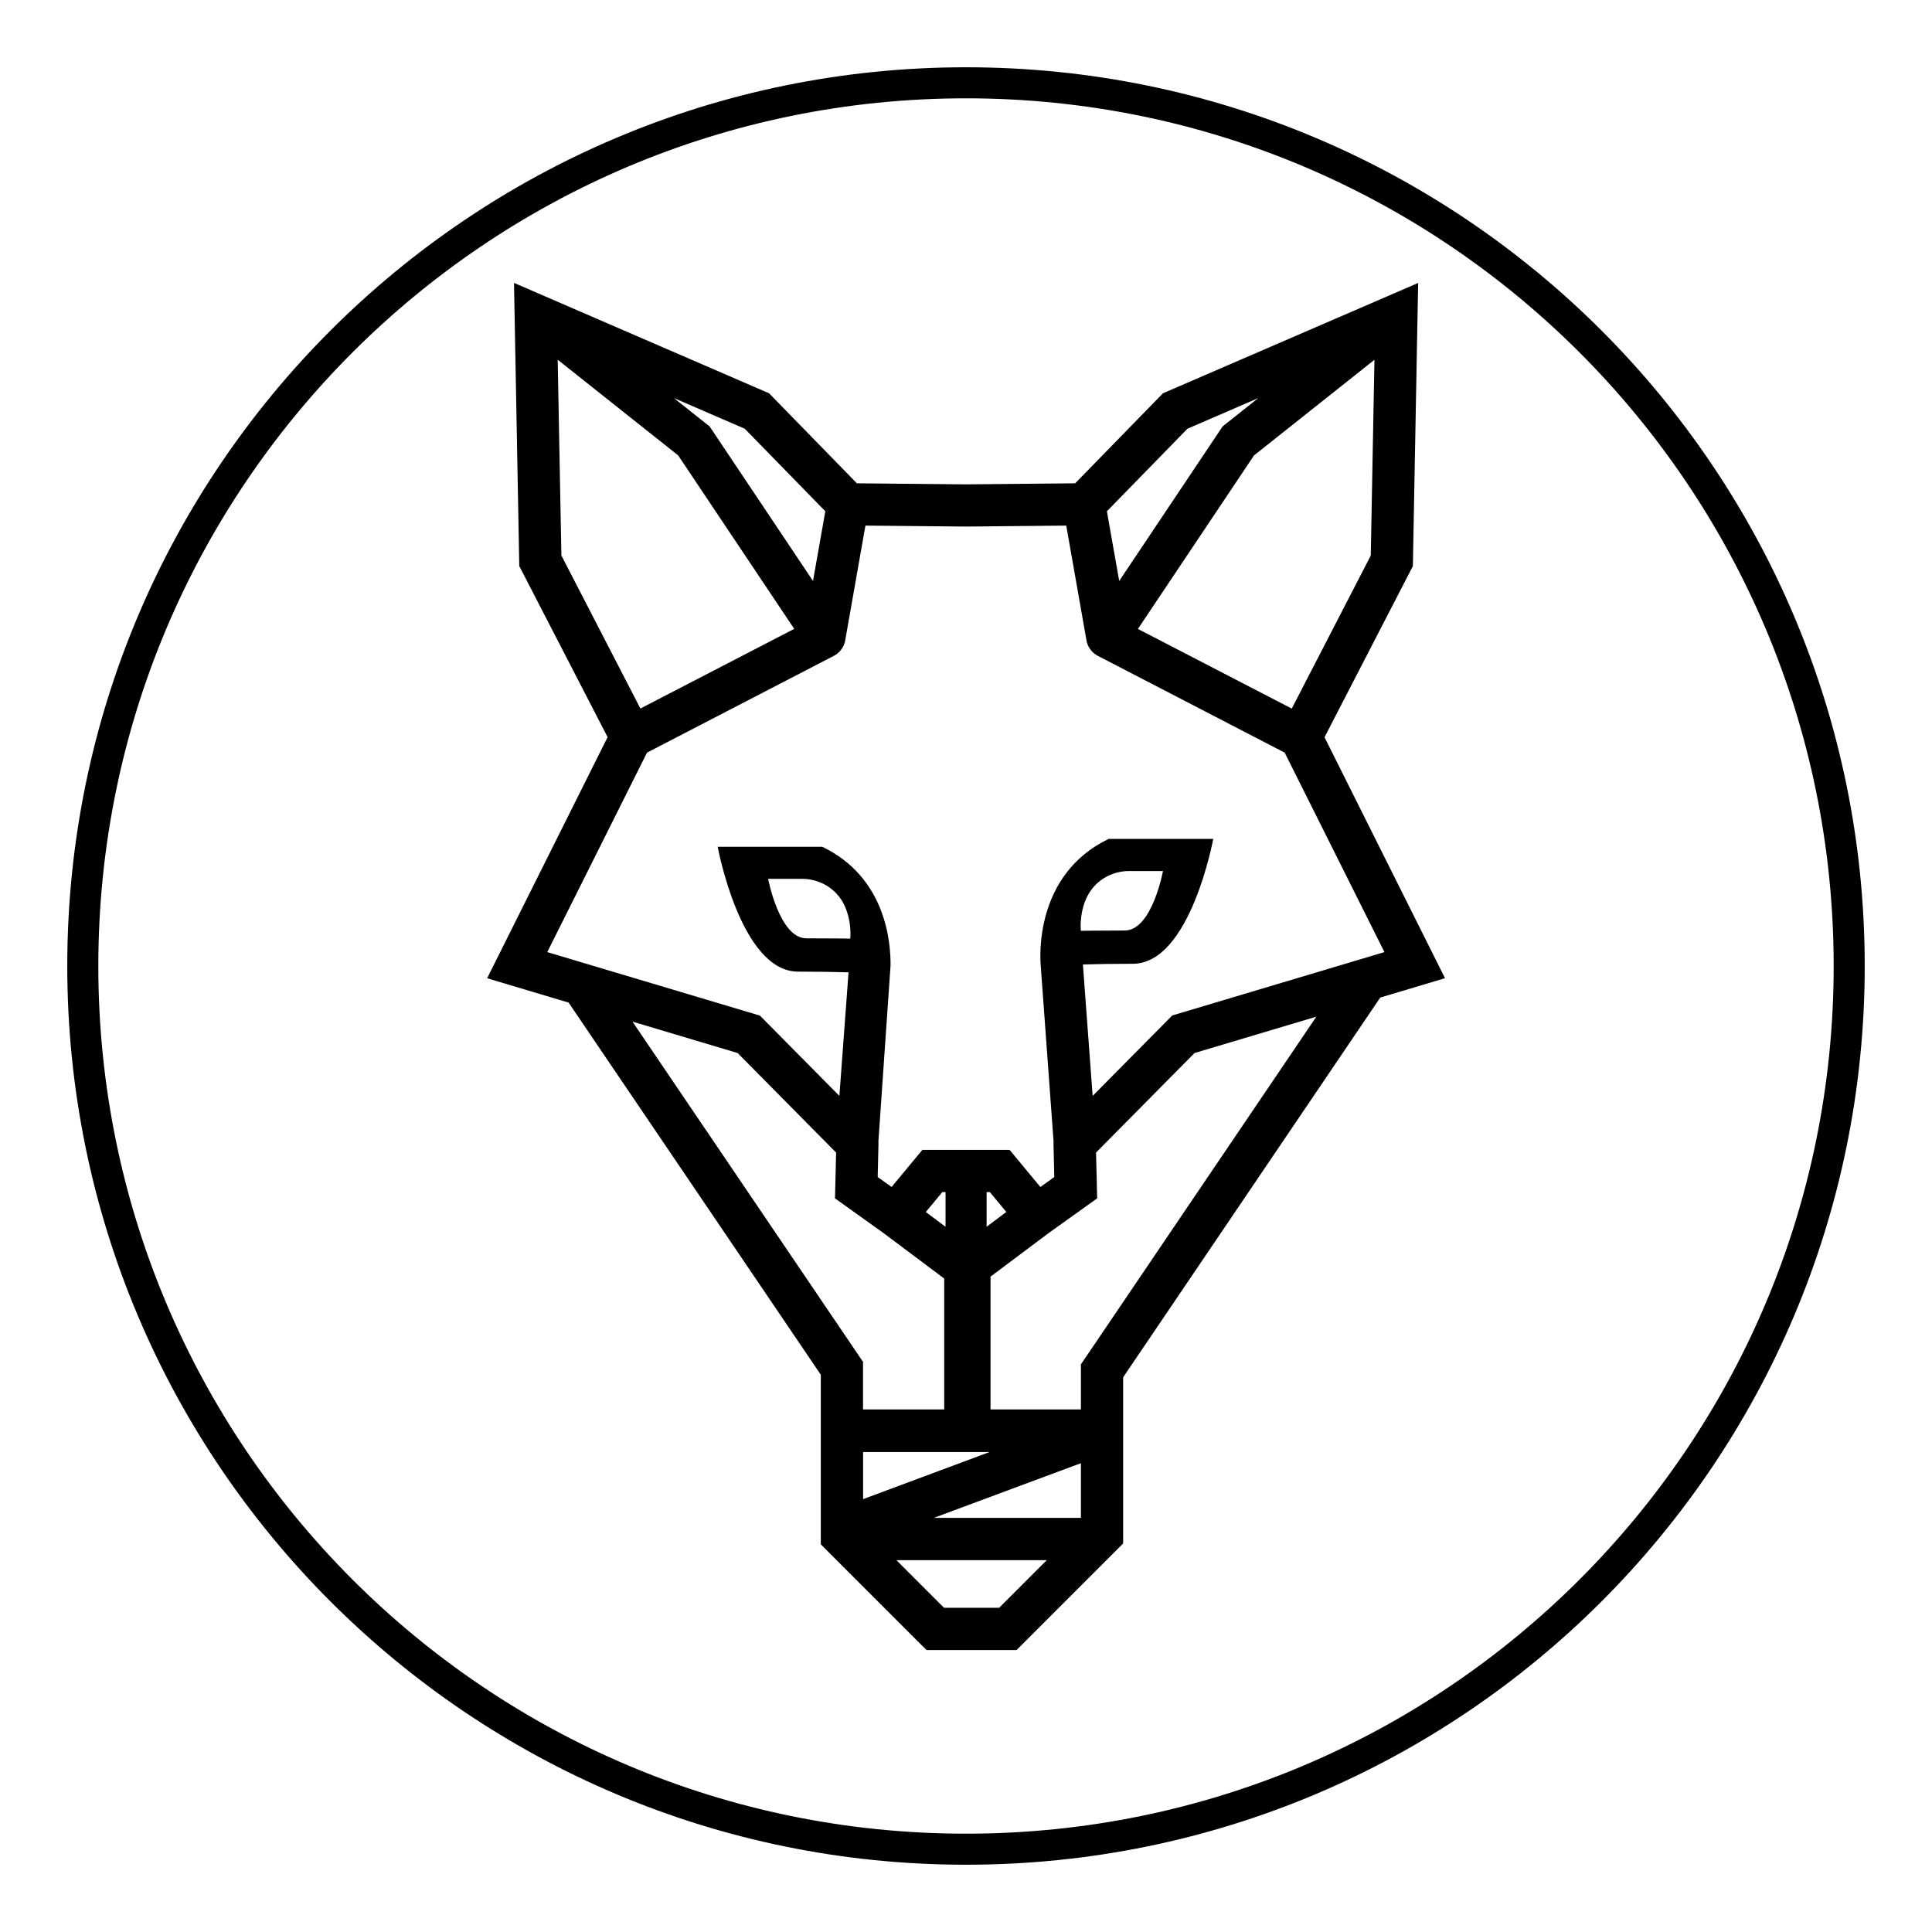
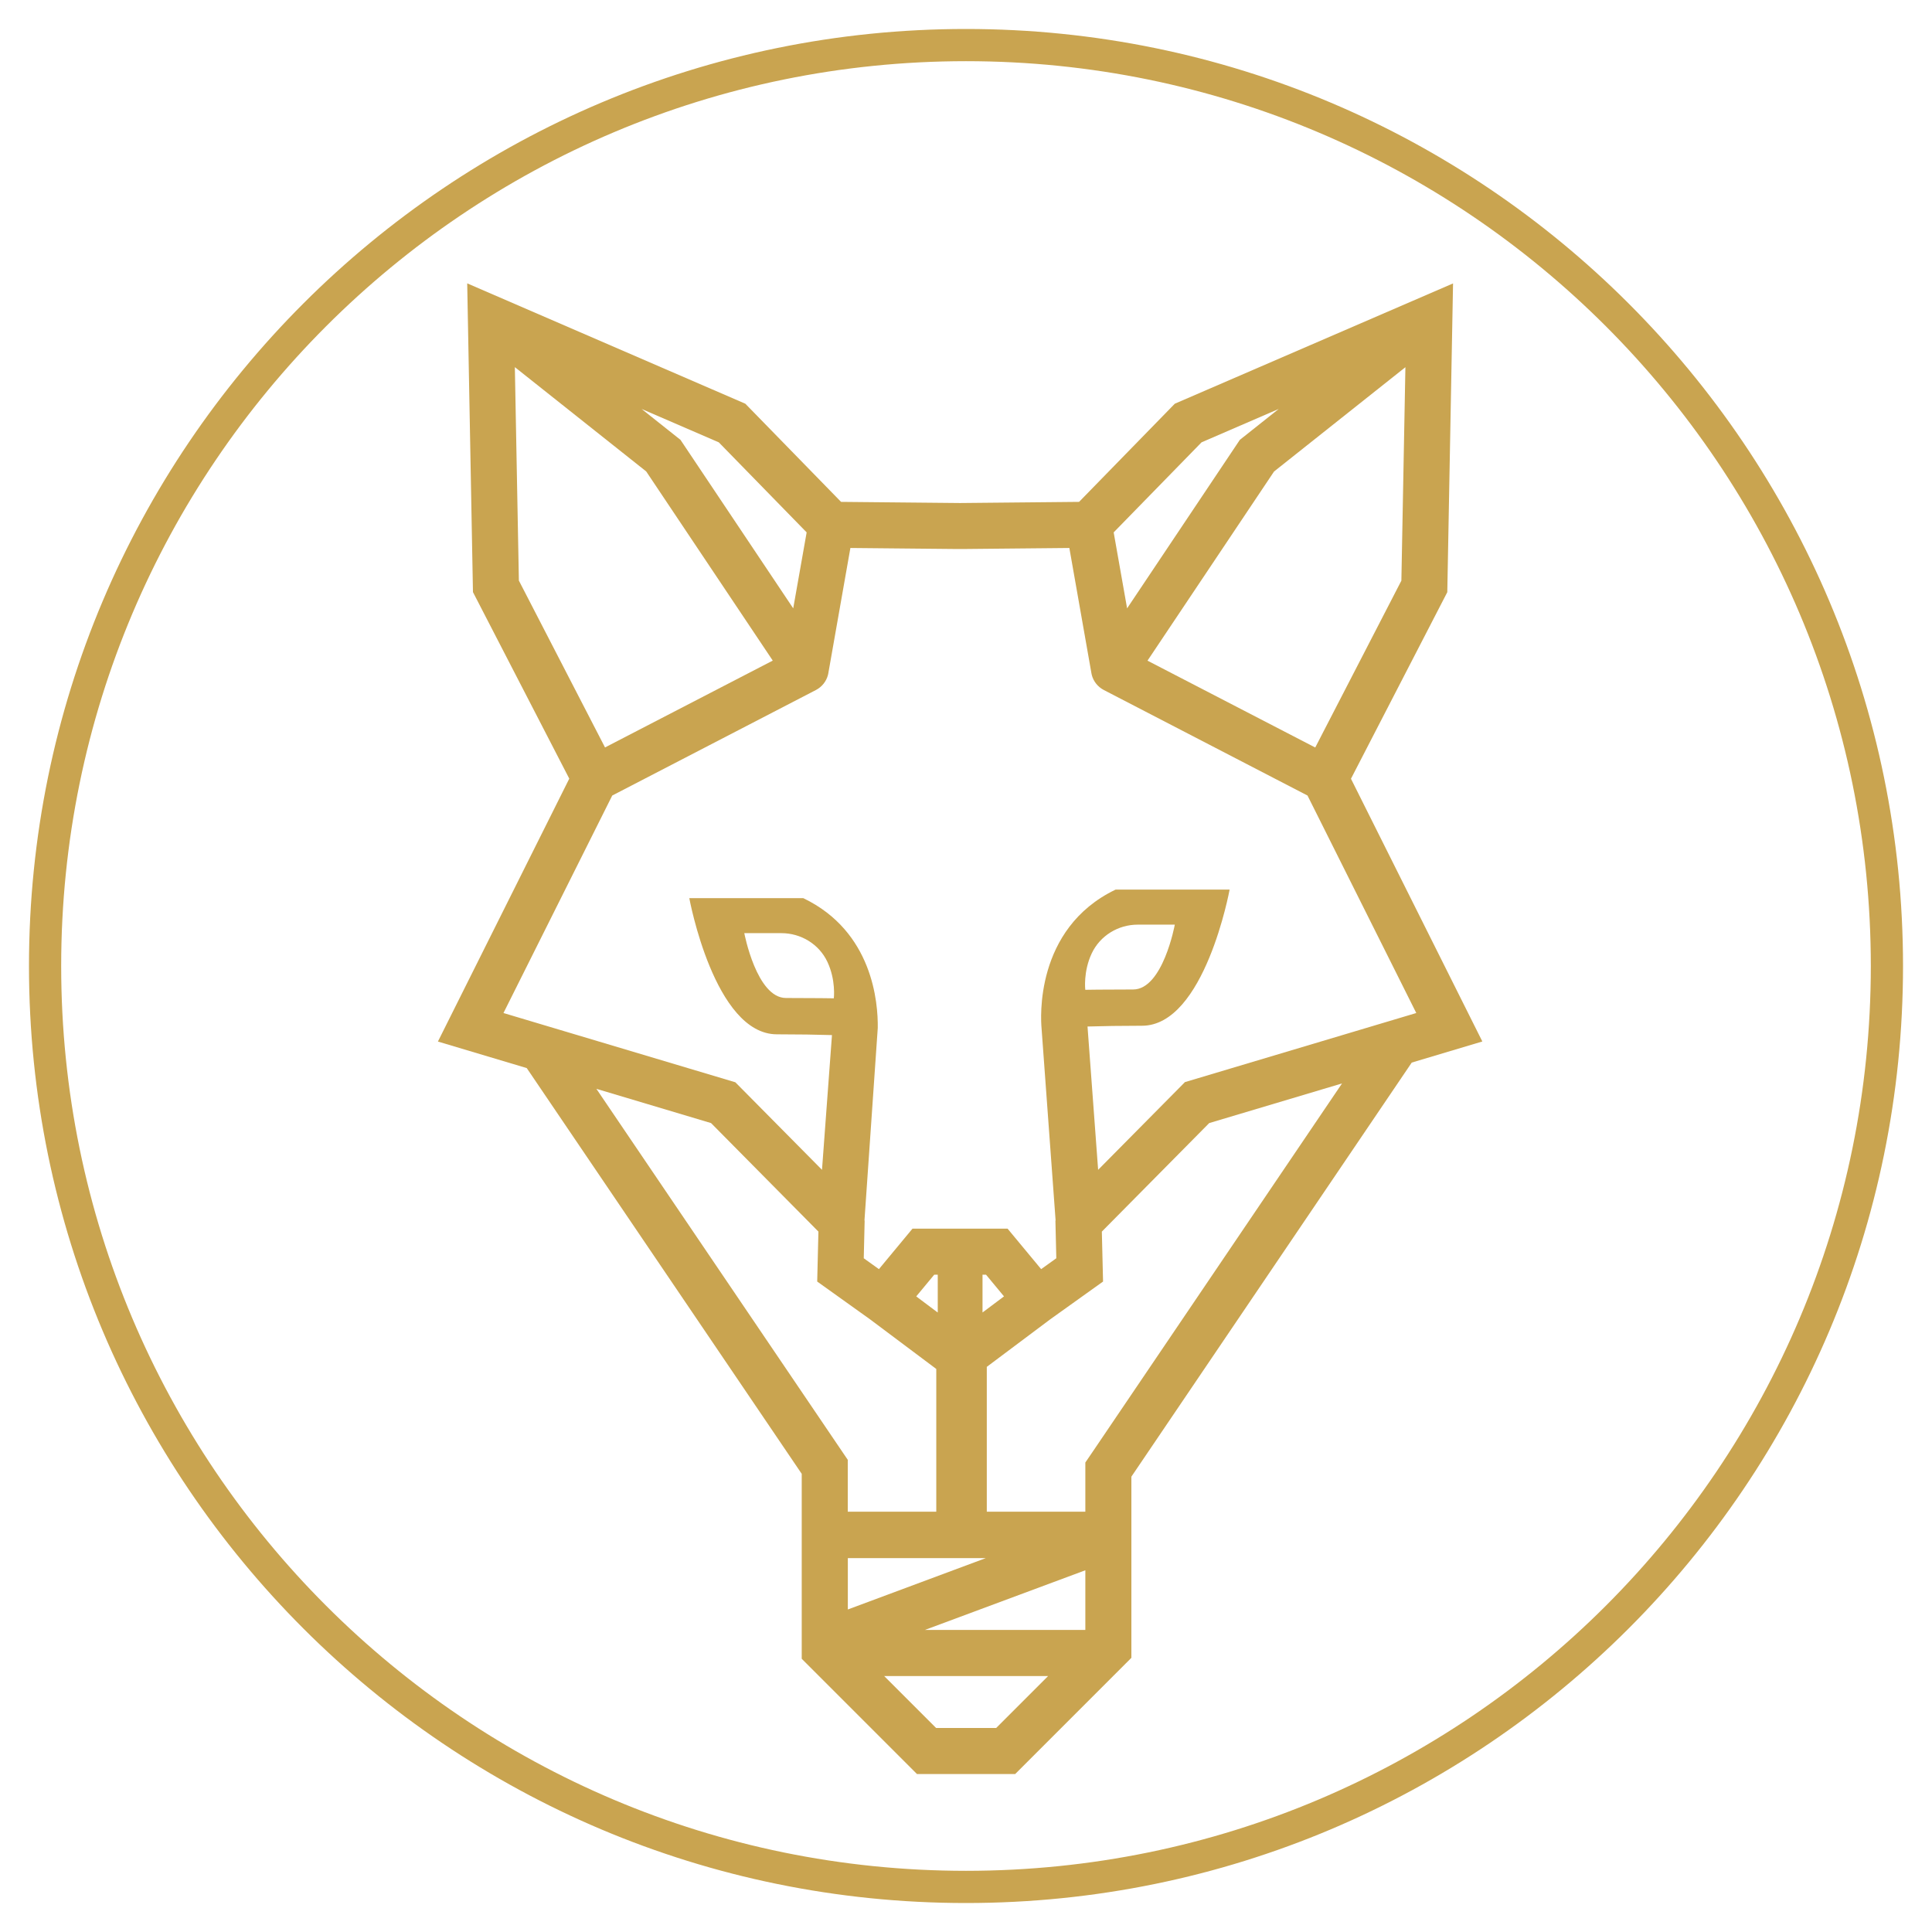
- <svg xmlns="http://www.w3.org/2000/svg" viewBox="0 0 280 280" role="img" aria-label="Luxfox Logo">
-   <circle cx="140" cy="140" r="128" fill="transparent" stroke="currentColor" stroke-width="4.5" />
-   <g transform="translate(70.6,41) scale(0.85)" fill="currentColor">
+ <svg xmlns="http://www.w3.org/2000/svg" viewBox="0 0 300 300">
+   <circle cx="150" cy="150" r="143" fill="none" stroke="#C9A450" stroke-width="5" />
+   <g transform="translate(68,44) scale(0.993)" fill="#C9A450">
    <path d="M142.78,77.46l15.06-29.17.9-48.28-43.51,18.81-14.97,15.35-18.61.18-18.61-.18-14.97-15.35L4.58,0l.9,48.28,15.06,29.17L0,118.56l13.89,4.15,43,63.45v28.92l.77.77,1.93,1.93,8.66,8.66,6.66,6.66h15.36l18.17-18.17v-28.33l43.84-64.75,11.04-3.3-20.55-41.1ZM150.67,46.47l-13.48,26.11-26.23-13.58,19.79-29.58,20.54-16.31-.63,33.37ZM119.41,24.86l12.07-5.22-6.08,4.83-17.63,26.35-2.1-11.88,13.74-14.08ZM43.92,24.86l13.74,14.08-2.1,11.88-17.63-26.35-6.08-4.83,12.07,5.22ZM12.66,46.47l-.63-33.37,20.54,16.31,19.79,29.58-26.23,13.58-13.48-26.11ZM24.8,125.96l17.91,5.35,16.79,16.97-.19,7.81,8.25,5.9,10.37,7.77v22.32h-13.84v-8h-.04l.08-.05-39.34-58.06ZM61.91,111.8s-2.88-.05-7.48-.05-6.52-10.14-6.52-10.14h5.8c3.06,0,5.89,1.72,7.19,4.48,1.35,2.86,1.01,5.7,1.01,5.7ZM74.8,158.41l2.81-3.39h.55v5.91l-.21-.15-3.16-2.37ZM64.1,207.37v-8.03h21.57l-21.57,8.03ZM85.16,160.93v-5.91h.55l2.81,3.39-3.16,2.37-.21.15ZM87.3,225.9h-9.4l-8.12-8.12h25.64l-8.12,8.12ZM101.24,210.57h-25.09l25.09-9.33v9.33ZM102.33,182.79l-1.09,1.6v7.69h-15.41v-22.65l9.93-7.44,8.25-5.9-.19-7.81,16.79-16.97,20.77-6.2-39.05,57.68ZM102.24,104.77c1.31-2.77,4.14-4.49,7.19-4.49h5.8s-1.86,10.14-6.52,10.14-7.48.05-7.48.05c0,0-.34-2.84,1.01-5.7ZM116.79,124.93l-13.55,13.69-1.66-22.41c2.34-.07,5.21-.12,8.52-.12,9.8,0,13.7-21.29,13.7-21.29h-17.83c-12.74,6.12-11.69,20.38-11.58,21.64l2.2,30.11h-.03l.14,5.9-2.37,1.7-5.25-6.33h-14.87l-5.25,6.33-2.37-1.7.14-5.9h-.03l2.08-30.11h0c.06-3.98-.79-15.09-11.64-20.3h-17.83s3.91,21.29,13.7,21.29c3.35,0,6.25.05,8.61.12l-1.56,21.07-13.55-13.69-36.26-10.83,17.01-34.01,31.85-16.5c.94-.49,1.63-1.35,1.89-2.38.02-.09.04-.17.05-.25l3.45-19.58,16.53.16h.59s.59,0,.59,0l16.53-.16,3.45,19.58c.01.08.03.17.05.25.26,1.03.95,1.89,1.89,2.38l31.85,16.5,17.01,34.01-36.26,10.83Z" />
  </g>
</svg>
